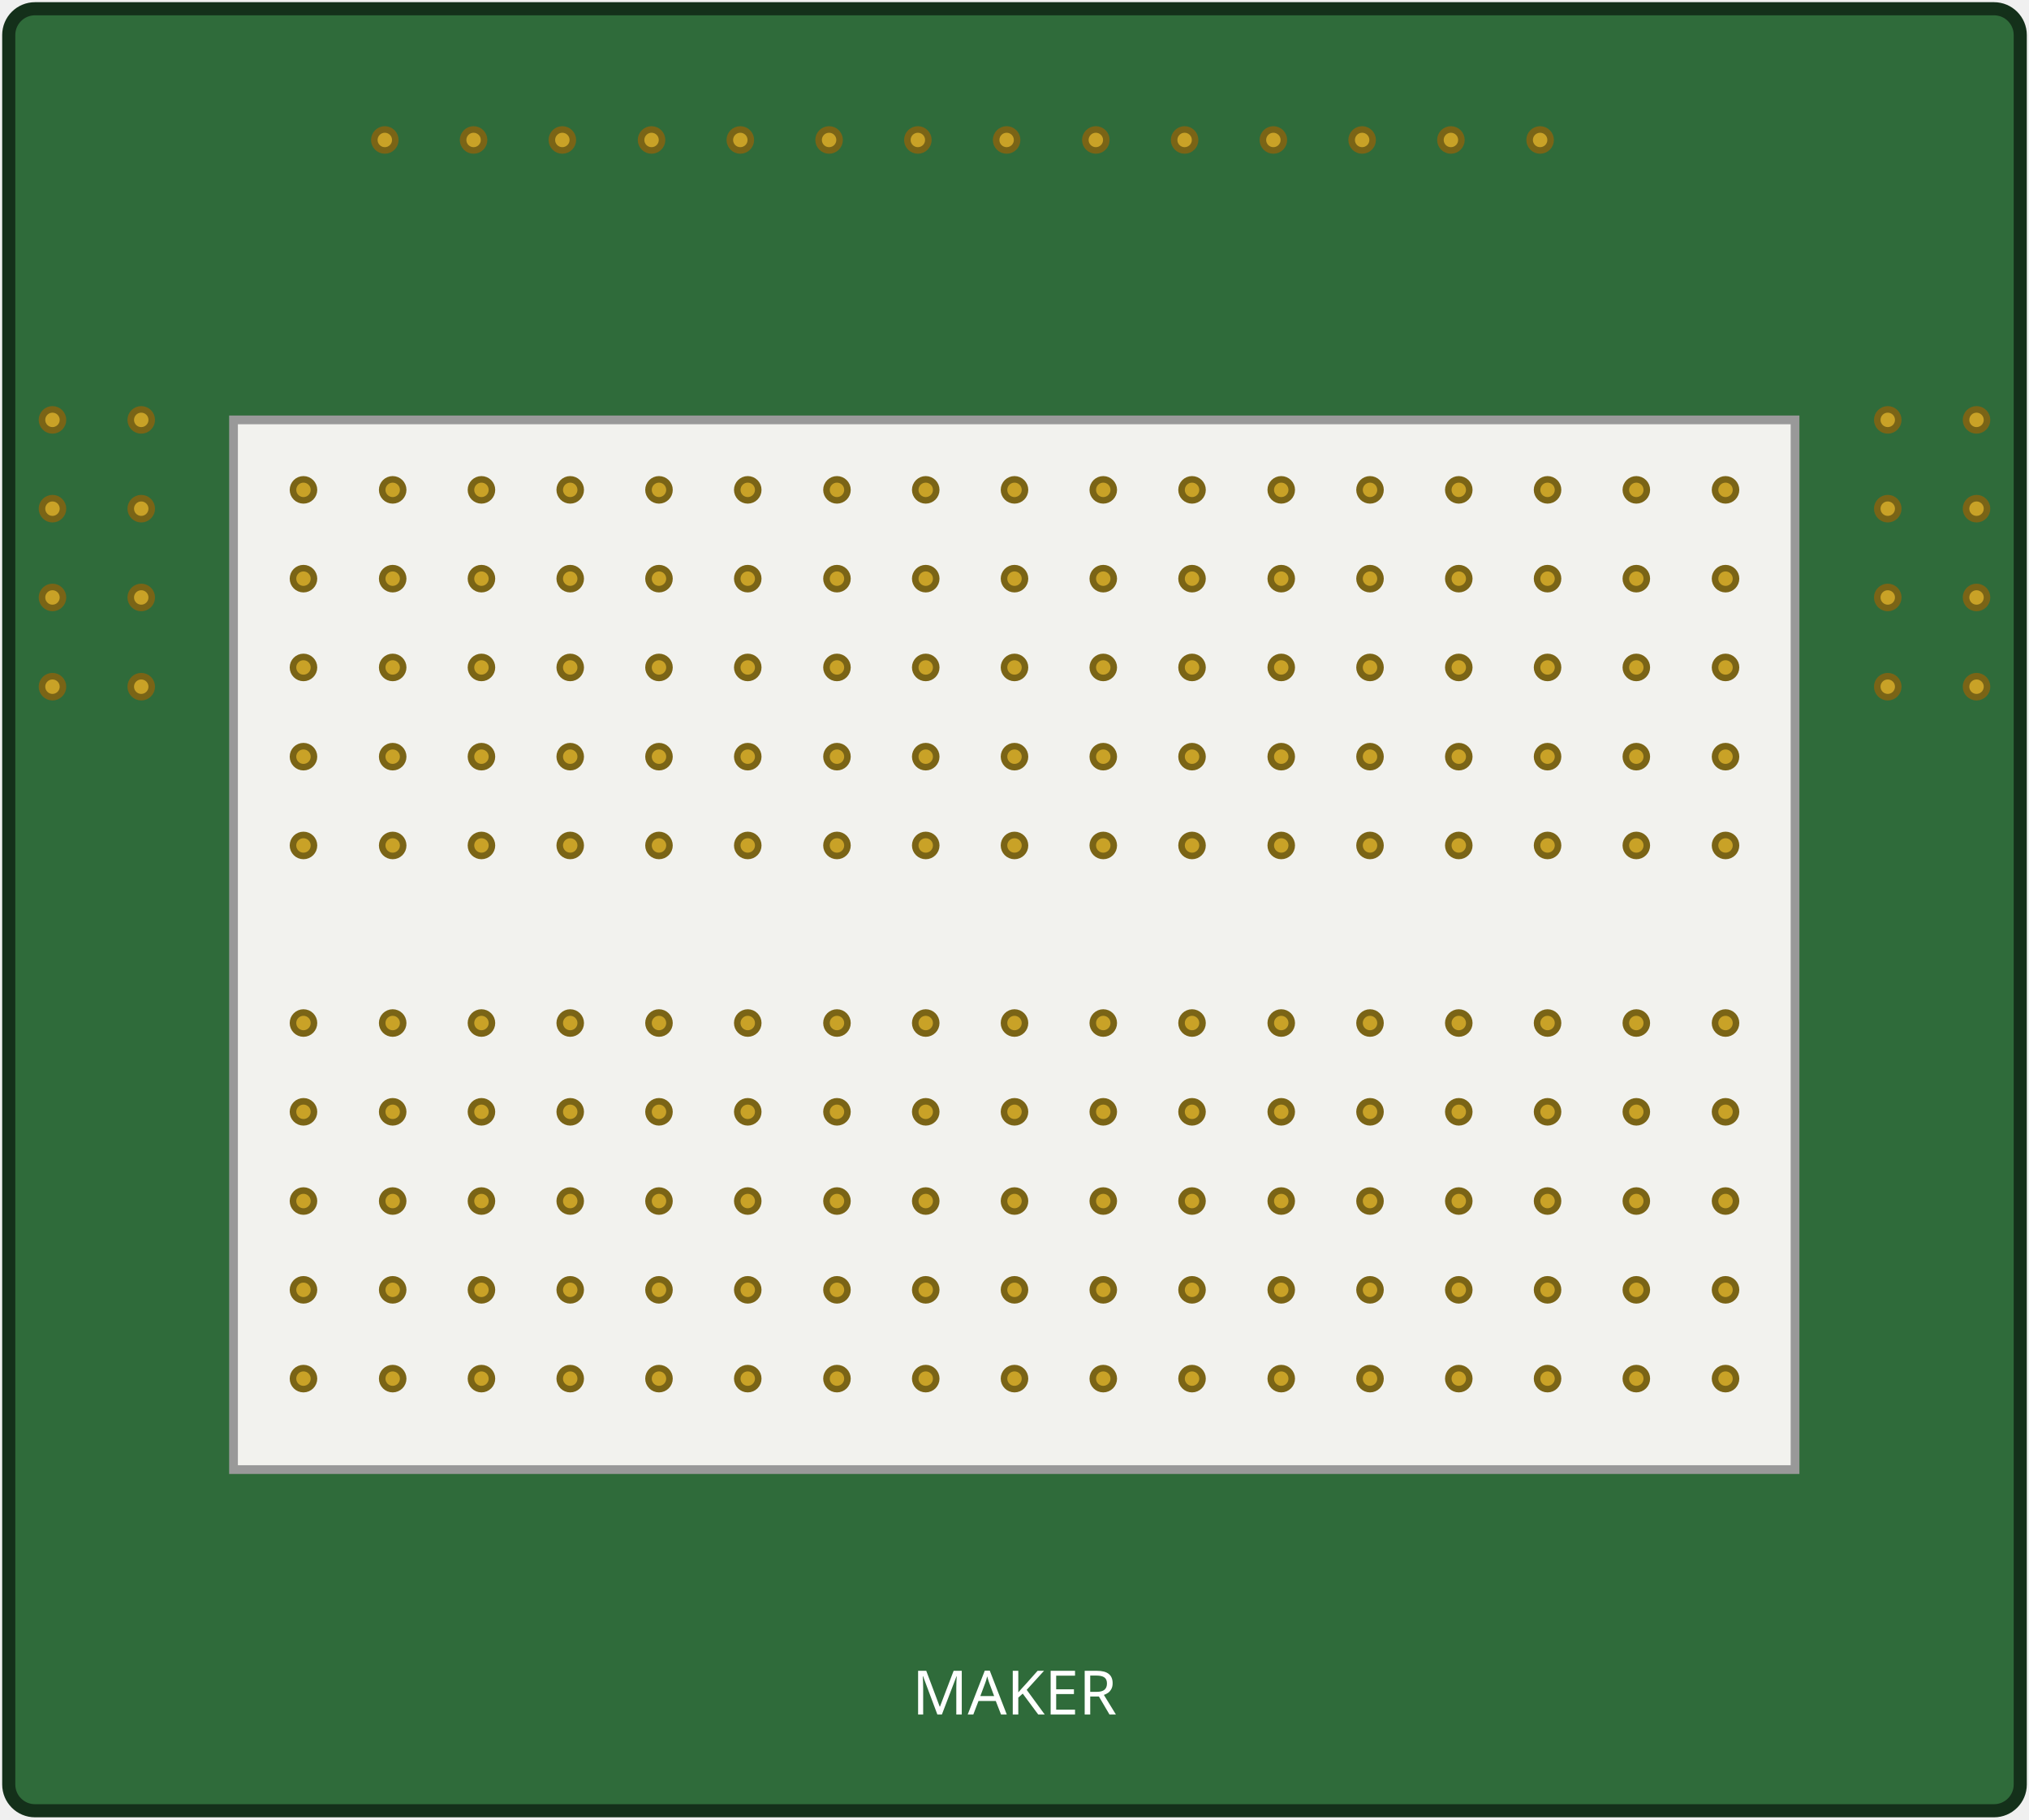
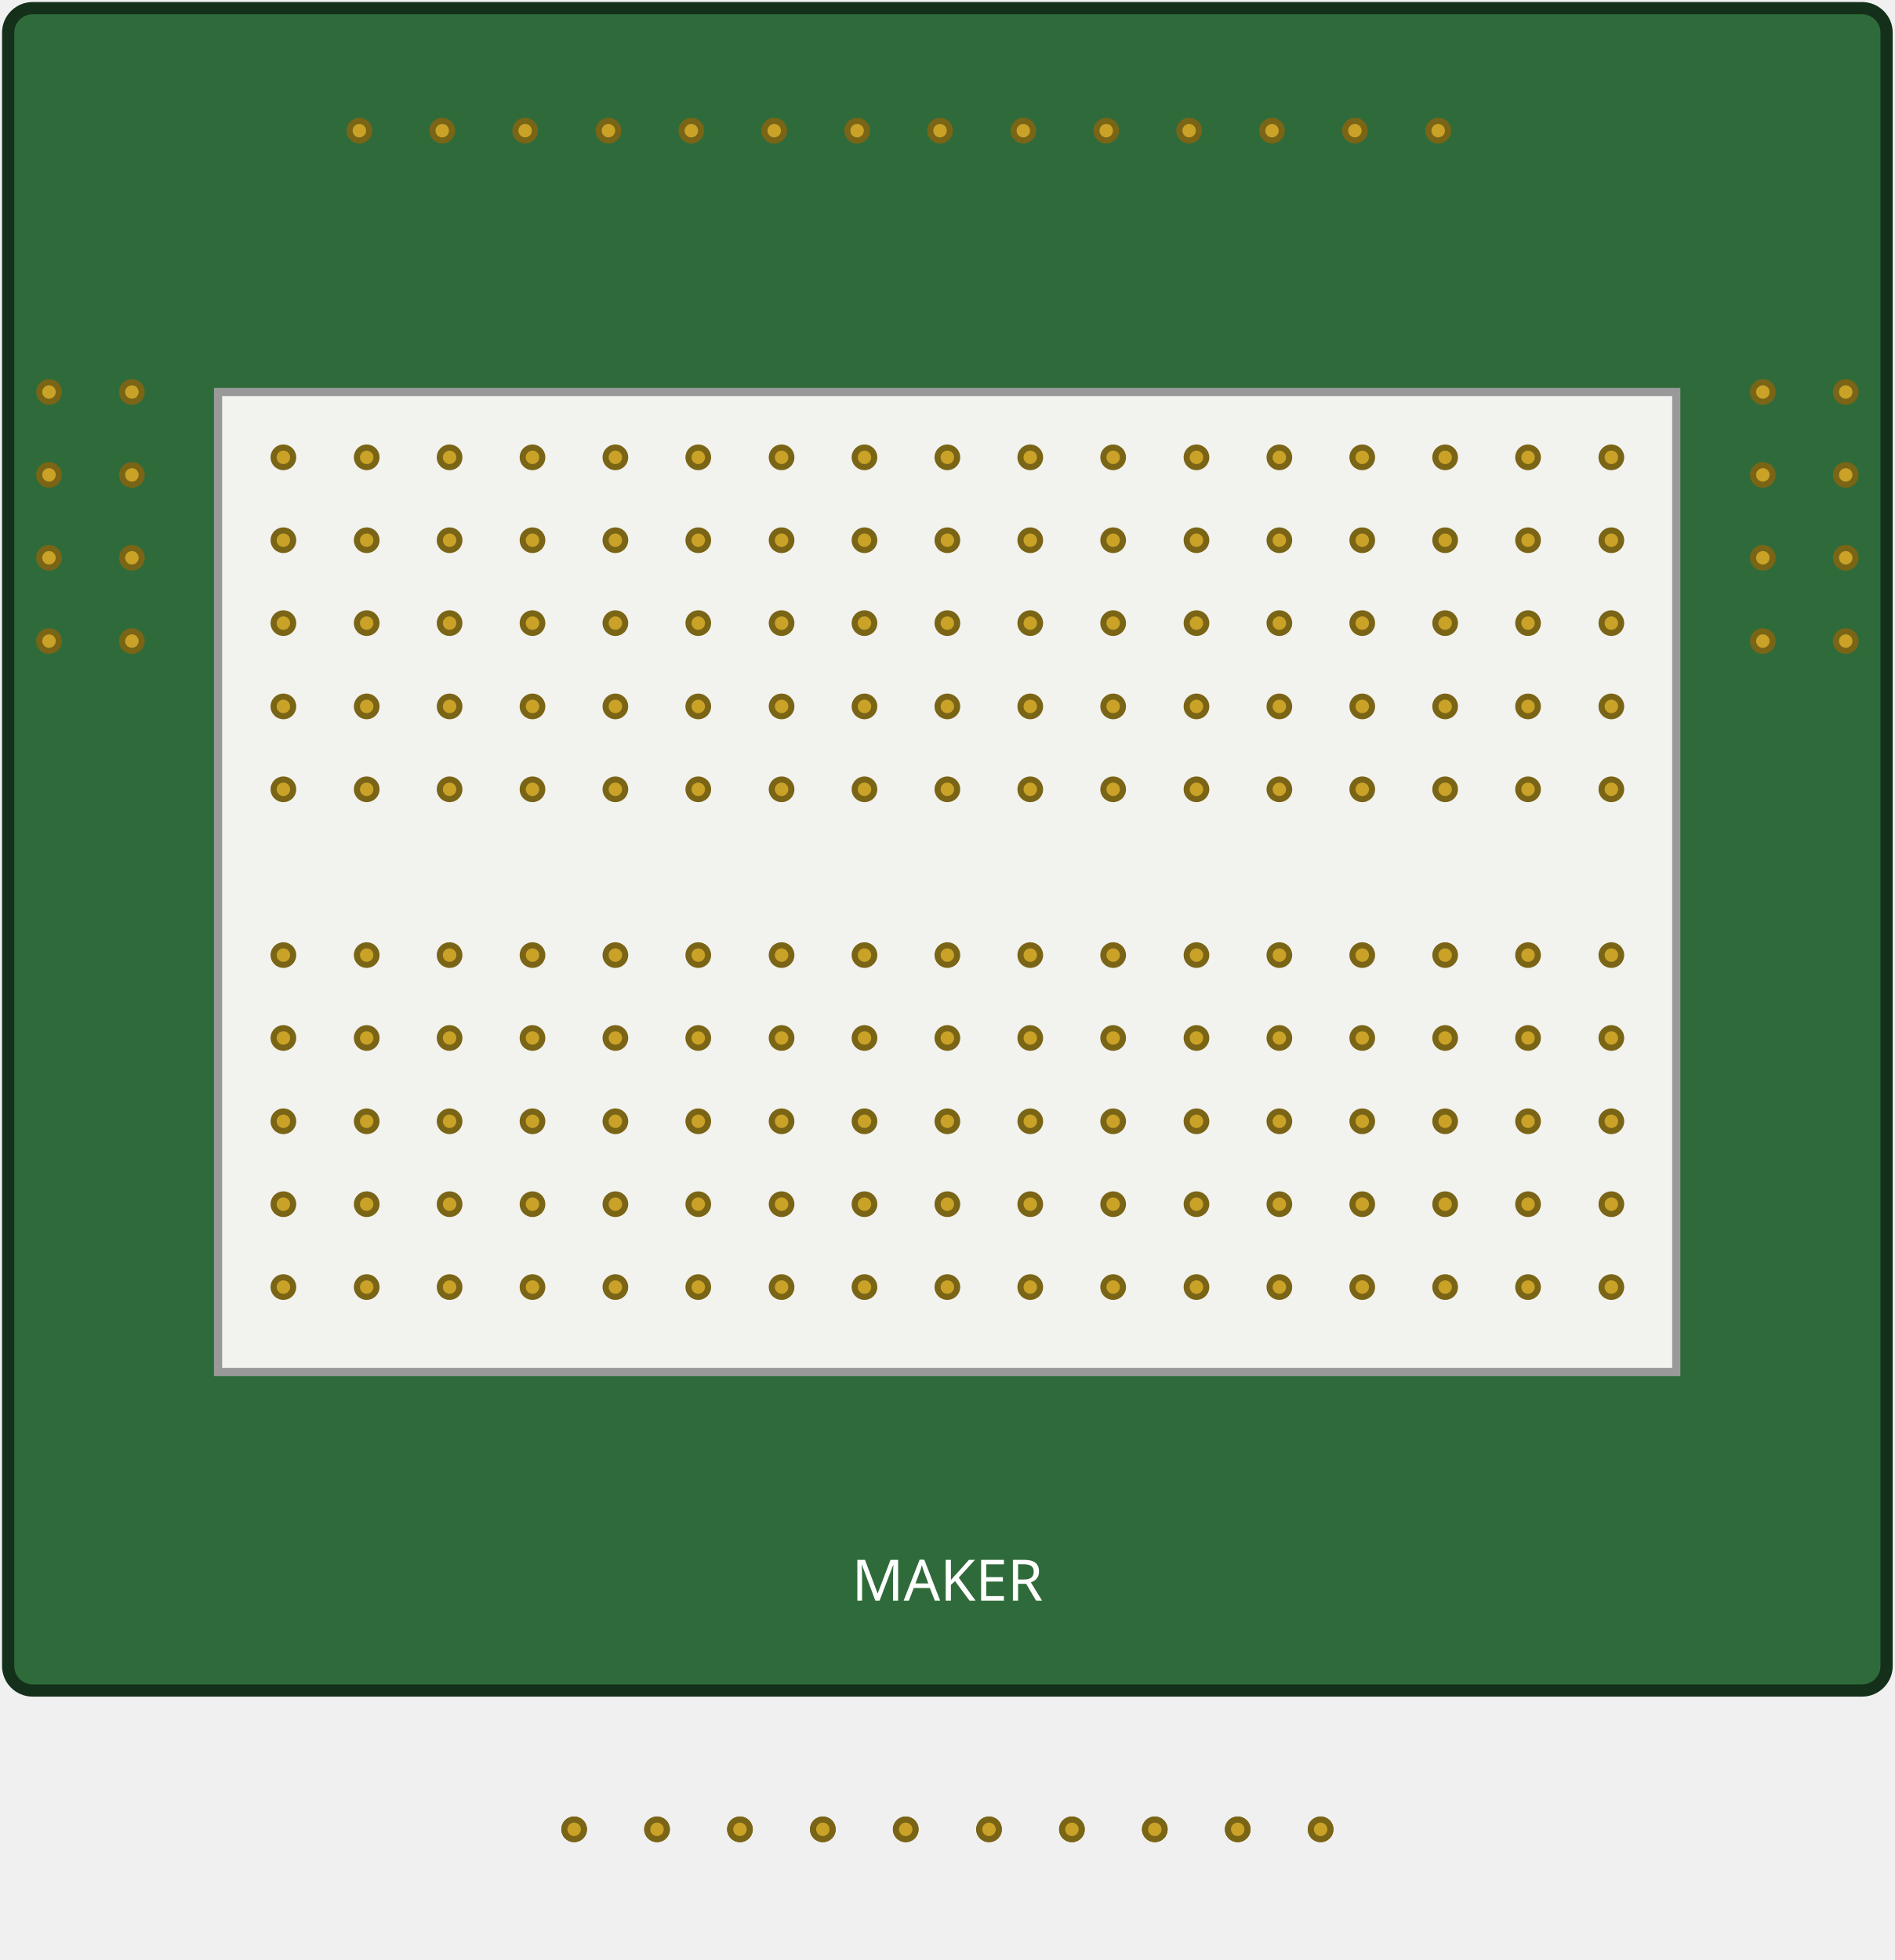
- <svg xmlns="http://www.w3.org/2000/svg" width="464" height="416" viewBox="0 0 464 416">
+ <svg xmlns="http://www.w3.org/2000/svg" width="464" height="480" viewBox="0 0 464 480">
  <rect x="2" y="2" width="460" height="412" rx="6" fill="#2f6b3a" stroke="#14301a" stroke-width="3" />
  <rect x="53.4" y="96" width="357.1" height="240" fill="#f2f2ee" stroke="#999" stroke-width="2" />
  <text x="232" y="392" text-anchor="middle" font-family="sans-serif" font-size="14" fill="#fff">MAKER</text>
  <circle cx="88" cy="32" r="2.4" fill="#c9a227" stroke="#7a6416" stroke-width="1.5" />
  <circle cx="108.3" cy="32" r="2.4" fill="#c9a227" stroke="#7a6416" stroke-width="1.5" />
  <circle cx="128.6" cy="32" r="2.4" fill="#c9a227" stroke="#7a6416" stroke-width="1.5" />
  <circle cx="149" cy="32" r="2.4" fill="#c9a227" stroke="#7a6416" stroke-width="1.5" />
  <circle cx="169.3" cy="32" r="2.4" fill="#c9a227" stroke="#7a6416" stroke-width="1.5" />
  <circle cx="189.6" cy="32" r="2.4" fill="#c9a227" stroke="#7a6416" stroke-width="1.5" />
  <circle cx="209.9" cy="32" r="2.4" fill="#c9a227" stroke="#7a6416" stroke-width="1.5" />
  <circle cx="230.2" cy="32" r="2.4" fill="#c9a227" stroke="#7a6416" stroke-width="1.5" />
  <circle cx="250.6" cy="32" r="2.4" fill="#c9a227" stroke="#7a6416" stroke-width="1.5" />
  <circle cx="270.9" cy="32" r="2.4" fill="#c9a227" stroke="#7a6416" stroke-width="1.5" />
  <circle cx="291.2" cy="32" r="2.4" fill="#c9a227" stroke="#7a6416" stroke-width="1.5" />
  <circle cx="311.5" cy="32" r="2.4" fill="#c9a227" stroke="#7a6416" stroke-width="1.5" />
  <circle cx="331.8" cy="32" r="2.4" fill="#c9a227" stroke="#7a6416" stroke-width="1.5" />
  <circle cx="352.2" cy="32" r="2.4" fill="#c9a227" stroke="#7a6416" stroke-width="1.5" />
  <circle cx="12" cy="96" r="2.4" fill="#c9a227" stroke="#7a6416" stroke-width="1.5" />
  <circle cx="12" cy="116.3" r="2.4" fill="#c9a227" stroke="#7a6416" stroke-width="1.5" />
  <circle cx="12" cy="136.6" r="2.4" fill="#c9a227" stroke="#7a6416" stroke-width="1.5" />
  <circle cx="12" cy="157" r="2.4" fill="#c9a227" stroke="#7a6416" stroke-width="1.5" />
  <circle cx="32.3" cy="96" r="2.4" fill="#c9a227" stroke="#7a6416" stroke-width="1.5" />
  <circle cx="32.3" cy="116.3" r="2.4" fill="#c9a227" stroke="#7a6416" stroke-width="1.5" />
  <circle cx="32.3" cy="136.6" r="2.4" fill="#c9a227" stroke="#7a6416" stroke-width="1.5" />
  <circle cx="32.3" cy="157" r="2.4" fill="#c9a227" stroke="#7a6416" stroke-width="1.5" />
  <circle cx="431.7" cy="96" r="2.4" fill="#c9a227" stroke="#7a6416" stroke-width="1.5" />
  <circle cx="431.7" cy="116.3" r="2.4" fill="#c9a227" stroke="#7a6416" stroke-width="1.5" />
  <circle cx="431.7" cy="136.6" r="2.4" fill="#c9a227" stroke="#7a6416" stroke-width="1.5" />
  <circle cx="431.7" cy="157" r="2.4" fill="#c9a227" stroke="#7a6416" stroke-width="1.5" />
  <circle cx="452" cy="96" r="2.4" fill="#c9a227" stroke="#7a6416" stroke-width="1.5" />
  <circle cx="452" cy="116.3" r="2.4" fill="#c9a227" stroke="#7a6416" stroke-width="1.5" />
  <circle cx="452" cy="136.6" r="2.4" fill="#c9a227" stroke="#7a6416" stroke-width="1.5" />
  <circle cx="452" cy="157" r="2.4" fill="#c9a227" stroke="#7a6416" stroke-width="1.5" />
  <circle cx="69.4" cy="112" r="2.4" fill="#c9a227" stroke="#7a6416" stroke-width="1.5" />
  <circle cx="69.4" cy="132.3" r="2.4" fill="#c9a227" stroke="#7a6416" stroke-width="1.5" />
  <circle cx="69.4" cy="152.6" r="2.4" fill="#c9a227" stroke="#7a6416" stroke-width="1.5" />
  <circle cx="69.4" cy="173" r="2.4" fill="#c9a227" stroke="#7a6416" stroke-width="1.5" />
  <circle cx="69.4" cy="193.3" r="2.4" fill="#c9a227" stroke="#7a6416" stroke-width="1.5" />
  <circle cx="69.4" cy="233.9" r="2.4" fill="#c9a227" stroke="#7a6416" stroke-width="1.5" />
  <circle cx="69.4" cy="254.2" r="2.4" fill="#c9a227" stroke="#7a6416" stroke-width="1.5" />
  <circle cx="69.4" cy="274.6" r="2.4" fill="#c9a227" stroke="#7a6416" stroke-width="1.5" />
  <circle cx="69.4" cy="294.9" r="2.4" fill="#c9a227" stroke="#7a6416" stroke-width="1.5" />
  <circle cx="69.4" cy="315.2" r="2.4" fill="#c9a227" stroke="#7a6416" stroke-width="1.5" />
  <circle cx="89.8" cy="112" r="2.4" fill="#c9a227" stroke="#7a6416" stroke-width="1.5" />
  <circle cx="89.8" cy="132.3" r="2.4" fill="#c9a227" stroke="#7a6416" stroke-width="1.5" />
  <circle cx="89.8" cy="152.6" r="2.4" fill="#c9a227" stroke="#7a6416" stroke-width="1.5" />
  <circle cx="89.8" cy="173" r="2.4" fill="#c9a227" stroke="#7a6416" stroke-width="1.5" />
  <circle cx="89.8" cy="193.3" r="2.4" fill="#c9a227" stroke="#7a6416" stroke-width="1.5" />
  <circle cx="89.8" cy="233.9" r="2.4" fill="#c9a227" stroke="#7a6416" stroke-width="1.5" />
  <circle cx="89.8" cy="254.2" r="2.4" fill="#c9a227" stroke="#7a6416" stroke-width="1.5" />
  <circle cx="89.8" cy="274.6" r="2.4" fill="#c9a227" stroke="#7a6416" stroke-width="1.5" />
  <circle cx="89.8" cy="294.9" r="2.4" fill="#c9a227" stroke="#7a6416" stroke-width="1.5" />
  <circle cx="89.8" cy="315.2" r="2.4" fill="#c9a227" stroke="#7a6416" stroke-width="1.5" />
  <circle cx="110.1" cy="112" r="2.4" fill="#c9a227" stroke="#7a6416" stroke-width="1.5" />
  <circle cx="110.1" cy="132.3" r="2.4" fill="#c9a227" stroke="#7a6416" stroke-width="1.5" />
  <circle cx="110.1" cy="152.6" r="2.4" fill="#c9a227" stroke="#7a6416" stroke-width="1.5" />
  <circle cx="110.1" cy="173" r="2.4" fill="#c9a227" stroke="#7a6416" stroke-width="1.5" />
  <circle cx="110.1" cy="193.3" r="2.4" fill="#c9a227" stroke="#7a6416" stroke-width="1.5" />
  <circle cx="110.1" cy="233.9" r="2.4" fill="#c9a227" stroke="#7a6416" stroke-width="1.5" />
  <circle cx="110.1" cy="254.2" r="2.4" fill="#c9a227" stroke="#7a6416" stroke-width="1.5" />
  <circle cx="110.1" cy="274.6" r="2.4" fill="#c9a227" stroke="#7a6416" stroke-width="1.5" />
  <circle cx="110.1" cy="294.9" r="2.4" fill="#c9a227" stroke="#7a6416" stroke-width="1.5" />
  <circle cx="110.1" cy="315.2" r="2.4" fill="#c9a227" stroke="#7a6416" stroke-width="1.5" />
  <circle cx="130.4" cy="112" r="2.4" fill="#c9a227" stroke="#7a6416" stroke-width="1.5" />
  <circle cx="130.4" cy="132.3" r="2.4" fill="#c9a227" stroke="#7a6416" stroke-width="1.5" />
  <circle cx="130.4" cy="152.6" r="2.4" fill="#c9a227" stroke="#7a6416" stroke-width="1.5" />
  <circle cx="130.4" cy="173" r="2.4" fill="#c9a227" stroke="#7a6416" stroke-width="1.5" />
  <circle cx="130.4" cy="193.3" r="2.4" fill="#c9a227" stroke="#7a6416" stroke-width="1.5" />
  <circle cx="130.4" cy="233.9" r="2.4" fill="#c9a227" stroke="#7a6416" stroke-width="1.5" />
  <circle cx="130.4" cy="254.2" r="2.4" fill="#c9a227" stroke="#7a6416" stroke-width="1.5" />
  <circle cx="130.4" cy="274.6" r="2.4" fill="#c9a227" stroke="#7a6416" stroke-width="1.5" />
  <circle cx="130.4" cy="294.9" r="2.4" fill="#c9a227" stroke="#7a6416" stroke-width="1.5" />
  <circle cx="130.4" cy="315.2" r="2.4" fill="#c9a227" stroke="#7a6416" stroke-width="1.5" />
  <circle cx="150.7" cy="112" r="2.4" fill="#c9a227" stroke="#7a6416" stroke-width="1.5" />
  <circle cx="150.7" cy="132.3" r="2.4" fill="#c9a227" stroke="#7a6416" stroke-width="1.5" />
  <circle cx="150.7" cy="152.6" r="2.4" fill="#c9a227" stroke="#7a6416" stroke-width="1.5" />
  <circle cx="150.7" cy="173" r="2.4" fill="#c9a227" stroke="#7a6416" stroke-width="1.5" />
  <circle cx="150.7" cy="193.3" r="2.4" fill="#c9a227" stroke="#7a6416" stroke-width="1.5" />
  <circle cx="150.7" cy="233.9" r="2.4" fill="#c9a227" stroke="#7a6416" stroke-width="1.5" />
  <circle cx="150.7" cy="254.2" r="2.4" fill="#c9a227" stroke="#7a6416" stroke-width="1.5" />
  <circle cx="150.7" cy="274.6" r="2.4" fill="#c9a227" stroke="#7a6416" stroke-width="1.5" />
  <circle cx="150.7" cy="294.9" r="2.4" fill="#c9a227" stroke="#7a6416" stroke-width="1.5" />
  <circle cx="150.7" cy="315.2" r="2.4" fill="#c9a227" stroke="#7a6416" stroke-width="1.5" />
  <circle cx="171" cy="112" r="2.4" fill="#c9a227" stroke="#7a6416" stroke-width="1.5" />
  <circle cx="171" cy="132.3" r="2.4" fill="#c9a227" stroke="#7a6416" stroke-width="1.5" />
  <circle cx="171" cy="152.6" r="2.4" fill="#c9a227" stroke="#7a6416" stroke-width="1.5" />
  <circle cx="171" cy="173" r="2.4" fill="#c9a227" stroke="#7a6416" stroke-width="1.5" />
  <circle cx="171" cy="193.3" r="2.4" fill="#c9a227" stroke="#7a6416" stroke-width="1.5" />
  <circle cx="171" cy="233.9" r="2.4" fill="#c9a227" stroke="#7a6416" stroke-width="1.5" />
  <circle cx="171" cy="254.2" r="2.4" fill="#c9a227" stroke="#7a6416" stroke-width="1.5" />
  <circle cx="171" cy="274.6" r="2.4" fill="#c9a227" stroke="#7a6416" stroke-width="1.5" />
  <circle cx="171" cy="294.9" r="2.4" fill="#c9a227" stroke="#7a6416" stroke-width="1.5" />
  <circle cx="171" cy="315.2" r="2.4" fill="#c9a227" stroke="#7a6416" stroke-width="1.5" />
  <circle cx="191.4" cy="112" r="2.4" fill="#c9a227" stroke="#7a6416" stroke-width="1.5" />
  <circle cx="191.4" cy="132.3" r="2.4" fill="#c9a227" stroke="#7a6416" stroke-width="1.5" />
  <circle cx="191.4" cy="152.6" r="2.4" fill="#c9a227" stroke="#7a6416" stroke-width="1.5" />
  <circle cx="191.4" cy="173" r="2.4" fill="#c9a227" stroke="#7a6416" stroke-width="1.5" />
  <circle cx="191.4" cy="193.3" r="2.4" fill="#c9a227" stroke="#7a6416" stroke-width="1.5" />
  <circle cx="191.4" cy="233.9" r="2.4" fill="#c9a227" stroke="#7a6416" stroke-width="1.5" />
  <circle cx="191.4" cy="254.2" r="2.4" fill="#c9a227" stroke="#7a6416" stroke-width="1.5" />
  <circle cx="191.4" cy="274.6" r="2.4" fill="#c9a227" stroke="#7a6416" stroke-width="1.5" />
  <circle cx="191.4" cy="294.9" r="2.4" fill="#c9a227" stroke="#7a6416" stroke-width="1.5" />
  <circle cx="191.4" cy="315.2" r="2.4" fill="#c9a227" stroke="#7a6416" stroke-width="1.5" />
  <circle cx="211.7" cy="112" r="2.4" fill="#c9a227" stroke="#7a6416" stroke-width="1.5" />
  <circle cx="211.7" cy="132.3" r="2.4" fill="#c9a227" stroke="#7a6416" stroke-width="1.5" />
  <circle cx="211.7" cy="152.6" r="2.4" fill="#c9a227" stroke="#7a6416" stroke-width="1.5" />
  <circle cx="211.7" cy="173" r="2.4" fill="#c9a227" stroke="#7a6416" stroke-width="1.5" />
  <circle cx="211.7" cy="193.3" r="2.4" fill="#c9a227" stroke="#7a6416" stroke-width="1.5" />
  <circle cx="211.7" cy="233.9" r="2.4" fill="#c9a227" stroke="#7a6416" stroke-width="1.5" />
  <circle cx="211.7" cy="254.2" r="2.4" fill="#c9a227" stroke="#7a6416" stroke-width="1.5" />
  <circle cx="211.7" cy="274.6" r="2.4" fill="#c9a227" stroke="#7a6416" stroke-width="1.5" />
  <circle cx="211.7" cy="294.9" r="2.4" fill="#c9a227" stroke="#7a6416" stroke-width="1.5" />
  <circle cx="211.7" cy="315.2" r="2.4" fill="#c9a227" stroke="#7a6416" stroke-width="1.5" />
  <circle cx="232" cy="112" r="2.4" fill="#c9a227" stroke="#7a6416" stroke-width="1.5" />
  <circle cx="232" cy="132.3" r="2.4" fill="#c9a227" stroke="#7a6416" stroke-width="1.5" />
  <circle cx="232" cy="152.6" r="2.4" fill="#c9a227" stroke="#7a6416" stroke-width="1.5" />
  <circle cx="232" cy="173" r="2.4" fill="#c9a227" stroke="#7a6416" stroke-width="1.5" />
  <circle cx="232" cy="193.3" r="2.4" fill="#c9a227" stroke="#7a6416" stroke-width="1.5" />
  <circle cx="232" cy="233.9" r="2.4" fill="#c9a227" stroke="#7a6416" stroke-width="1.5" />
  <circle cx="232" cy="254.2" r="2.4" fill="#c9a227" stroke="#7a6416" stroke-width="1.5" />
  <circle cx="232" cy="274.6" r="2.4" fill="#c9a227" stroke="#7a6416" stroke-width="1.5" />
  <circle cx="232" cy="294.9" r="2.4" fill="#c9a227" stroke="#7a6416" stroke-width="1.5" />
  <circle cx="232" cy="315.2" r="2.4" fill="#c9a227" stroke="#7a6416" stroke-width="1.5" />
  <circle cx="252.3" cy="112" r="2.4" fill="#c9a227" stroke="#7a6416" stroke-width="1.5" />
  <circle cx="252.3" cy="132.3" r="2.4" fill="#c9a227" stroke="#7a6416" stroke-width="1.5" />
  <circle cx="252.3" cy="152.6" r="2.4" fill="#c9a227" stroke="#7a6416" stroke-width="1.5" />
  <circle cx="252.3" cy="173" r="2.4" fill="#c9a227" stroke="#7a6416" stroke-width="1.5" />
  <circle cx="252.3" cy="193.3" r="2.4" fill="#c9a227" stroke="#7a6416" stroke-width="1.5" />
  <circle cx="252.3" cy="233.9" r="2.4" fill="#c9a227" stroke="#7a6416" stroke-width="1.5" />
  <circle cx="252.3" cy="254.2" r="2.4" fill="#c9a227" stroke="#7a6416" stroke-width="1.5" />
  <circle cx="252.3" cy="274.6" r="2.4" fill="#c9a227" stroke="#7a6416" stroke-width="1.5" />
  <circle cx="252.3" cy="294.9" r="2.4" fill="#c9a227" stroke="#7a6416" stroke-width="1.5" />
  <circle cx="252.3" cy="315.2" r="2.4" fill="#c9a227" stroke="#7a6416" stroke-width="1.5" />
  <circle cx="272.6" cy="112" r="2.4" fill="#c9a227" stroke="#7a6416" stroke-width="1.5" />
  <circle cx="272.6" cy="132.3" r="2.4" fill="#c9a227" stroke="#7a6416" stroke-width="1.5" />
  <circle cx="272.6" cy="152.6" r="2.4" fill="#c9a227" stroke="#7a6416" stroke-width="1.5" />
  <circle cx="272.6" cy="173" r="2.4" fill="#c9a227" stroke="#7a6416" stroke-width="1.5" />
  <circle cx="272.6" cy="193.3" r="2.4" fill="#c9a227" stroke="#7a6416" stroke-width="1.5" />
  <circle cx="272.6" cy="233.9" r="2.4" fill="#c9a227" stroke="#7a6416" stroke-width="1.5" />
  <circle cx="272.6" cy="254.2" r="2.4" fill="#c9a227" stroke="#7a6416" stroke-width="1.5" />
  <circle cx="272.6" cy="274.6" r="2.4" fill="#c9a227" stroke="#7a6416" stroke-width="1.5" />
  <circle cx="272.6" cy="294.9" r="2.4" fill="#c9a227" stroke="#7a6416" stroke-width="1.5" />
  <circle cx="272.6" cy="315.2" r="2.4" fill="#c9a227" stroke="#7a6416" stroke-width="1.5" />
  <circle cx="293" cy="112" r="2.4" fill="#c9a227" stroke="#7a6416" stroke-width="1.5" />
  <circle cx="293" cy="132.3" r="2.4" fill="#c9a227" stroke="#7a6416" stroke-width="1.5" />
  <circle cx="293" cy="152.6" r="2.4" fill="#c9a227" stroke="#7a6416" stroke-width="1.5" />
  <circle cx="293" cy="173" r="2.4" fill="#c9a227" stroke="#7a6416" stroke-width="1.5" />
  <circle cx="293" cy="193.3" r="2.4" fill="#c9a227" stroke="#7a6416" stroke-width="1.5" />
  <circle cx="293" cy="233.9" r="2.4" fill="#c9a227" stroke="#7a6416" stroke-width="1.5" />
  <circle cx="293" cy="254.2" r="2.4" fill="#c9a227" stroke="#7a6416" stroke-width="1.5" />
  <circle cx="293" cy="274.6" r="2.4" fill="#c9a227" stroke="#7a6416" stroke-width="1.5" />
  <circle cx="293" cy="294.9" r="2.4" fill="#c9a227" stroke="#7a6416" stroke-width="1.5" />
  <circle cx="293" cy="315.2" r="2.4" fill="#c9a227" stroke="#7a6416" stroke-width="1.5" />
  <circle cx="313.3" cy="112" r="2.4" fill="#c9a227" stroke="#7a6416" stroke-width="1.5" />
  <circle cx="313.3" cy="132.3" r="2.4" fill="#c9a227" stroke="#7a6416" stroke-width="1.5" />
  <circle cx="313.3" cy="152.6" r="2.4" fill="#c9a227" stroke="#7a6416" stroke-width="1.5" />
  <circle cx="313.3" cy="173" r="2.4" fill="#c9a227" stroke="#7a6416" stroke-width="1.5" />
  <circle cx="313.3" cy="193.3" r="2.4" fill="#c9a227" stroke="#7a6416" stroke-width="1.5" />
  <circle cx="313.3" cy="233.9" r="2.4" fill="#c9a227" stroke="#7a6416" stroke-width="1.5" />
  <circle cx="313.3" cy="254.2" r="2.4" fill="#c9a227" stroke="#7a6416" stroke-width="1.5" />
  <circle cx="313.3" cy="274.6" r="2.4" fill="#c9a227" stroke="#7a6416" stroke-width="1.5" />
  <circle cx="313.3" cy="294.9" r="2.4" fill="#c9a227" stroke="#7a6416" stroke-width="1.5" />
  <circle cx="313.3" cy="315.2" r="2.4" fill="#c9a227" stroke="#7a6416" stroke-width="1.5" />
  <circle cx="333.6" cy="112" r="2.4" fill="#c9a227" stroke="#7a6416" stroke-width="1.5" />
  <circle cx="333.6" cy="132.3" r="2.4" fill="#c9a227" stroke="#7a6416" stroke-width="1.5" />
  <circle cx="333.6" cy="152.6" r="2.4" fill="#c9a227" stroke="#7a6416" stroke-width="1.5" />
  <circle cx="333.6" cy="173" r="2.4" fill="#c9a227" stroke="#7a6416" stroke-width="1.5" />
  <circle cx="333.6" cy="193.3" r="2.4" fill="#c9a227" stroke="#7a6416" stroke-width="1.5" />
  <circle cx="333.6" cy="233.9" r="2.4" fill="#c9a227" stroke="#7a6416" stroke-width="1.5" />
  <circle cx="333.6" cy="254.2" r="2.4" fill="#c9a227" stroke="#7a6416" stroke-width="1.5" />
  <circle cx="333.6" cy="274.6" r="2.4" fill="#c9a227" stroke="#7a6416" stroke-width="1.5" />
  <circle cx="333.6" cy="294.9" r="2.4" fill="#c9a227" stroke="#7a6416" stroke-width="1.5" />
  <circle cx="333.6" cy="315.2" r="2.4" fill="#c9a227" stroke="#7a6416" stroke-width="1.5" />
  <circle cx="353.9" cy="112" r="2.4" fill="#c9a227" stroke="#7a6416" stroke-width="1.5" />
  <circle cx="353.9" cy="132.3" r="2.4" fill="#c9a227" stroke="#7a6416" stroke-width="1.5" />
  <circle cx="353.9" cy="152.6" r="2.4" fill="#c9a227" stroke="#7a6416" stroke-width="1.5" />
  <circle cx="353.9" cy="173" r="2.4" fill="#c9a227" stroke="#7a6416" stroke-width="1.5" />
  <circle cx="353.9" cy="193.3" r="2.4" fill="#c9a227" stroke="#7a6416" stroke-width="1.5" />
  <circle cx="353.9" cy="233.9" r="2.4" fill="#c9a227" stroke="#7a6416" stroke-width="1.5" />
  <circle cx="353.9" cy="254.2" r="2.4" fill="#c9a227" stroke="#7a6416" stroke-width="1.5" />
  <circle cx="353.9" cy="274.6" r="2.4" fill="#c9a227" stroke="#7a6416" stroke-width="1.5" />
  <circle cx="353.9" cy="294.9" r="2.4" fill="#c9a227" stroke="#7a6416" stroke-width="1.5" />
  <circle cx="353.9" cy="315.2" r="2.4" fill="#c9a227" stroke="#7a6416" stroke-width="1.5" />
  <circle cx="374.2" cy="112" r="2.4" fill="#c9a227" stroke="#7a6416" stroke-width="1.5" />
  <circle cx="374.2" cy="132.3" r="2.4" fill="#c9a227" stroke="#7a6416" stroke-width="1.5" />
  <circle cx="374.2" cy="152.6" r="2.4" fill="#c9a227" stroke="#7a6416" stroke-width="1.5" />
  <circle cx="374.2" cy="173" r="2.4" fill="#c9a227" stroke="#7a6416" stroke-width="1.5" />
  <circle cx="374.2" cy="193.3" r="2.4" fill="#c9a227" stroke="#7a6416" stroke-width="1.5" />
  <circle cx="374.2" cy="233.9" r="2.4" fill="#c9a227" stroke="#7a6416" stroke-width="1.5" />
  <circle cx="374.2" cy="254.2" r="2.4" fill="#c9a227" stroke="#7a6416" stroke-width="1.5" />
  <circle cx="374.2" cy="274.6" r="2.4" fill="#c9a227" stroke="#7a6416" stroke-width="1.5" />
  <circle cx="374.2" cy="294.9" r="2.4" fill="#c9a227" stroke="#7a6416" stroke-width="1.5" />
  <circle cx="374.2" cy="315.2" r="2.4" fill="#c9a227" stroke="#7a6416" stroke-width="1.5" />
  <circle cx="394.6" cy="112" r="2.4" fill="#c9a227" stroke="#7a6416" stroke-width="1.5" />
  <circle cx="394.6" cy="132.3" r="2.4" fill="#c9a227" stroke="#7a6416" stroke-width="1.5" />
  <circle cx="394.6" cy="152.6" r="2.4" fill="#c9a227" stroke="#7a6416" stroke-width="1.5" />
  <circle cx="394.6" cy="173" r="2.4" fill="#c9a227" stroke="#7a6416" stroke-width="1.5" />
  <circle cx="394.6" cy="193.3" r="2.4" fill="#c9a227" stroke="#7a6416" stroke-width="1.5" />
  <circle cx="394.6" cy="233.9" r="2.4" fill="#c9a227" stroke="#7a6416" stroke-width="1.5" />
  <circle cx="394.6" cy="254.2" r="2.4" fill="#c9a227" stroke="#7a6416" stroke-width="1.5" />
  <circle cx="394.6" cy="274.6" r="2.4" fill="#c9a227" stroke="#7a6416" stroke-width="1.5" />
  <circle cx="394.6" cy="294.9" r="2.4" fill="#c9a227" stroke="#7a6416" stroke-width="1.5" />
  <circle cx="394.6" cy="315.2" r="2.4" fill="#c9a227" stroke="#7a6416" stroke-width="1.5" />
+   <circle cx="323.4" cy="448" r="2.4" fill="#c9a227" stroke="#7a6416" stroke-width="1.5" />
+   <circle cx="323.4" cy="448" r="2.4" fill="#c9a227" stroke="#7a6416" stroke-width="1.5" />
+   <circle cx="303.1" cy="448" r="2.4" fill="#c9a227" stroke="#7a6416" stroke-width="1.5" />
+   <circle cx="303.1" cy="448" r="2.4" fill="#c9a227" stroke="#7a6416" stroke-width="1.5" />
+   <circle cx="282.8" cy="448" r="2.4" fill="#c9a227" stroke="#7a6416" stroke-width="1.5" />
+   <circle cx="282.8" cy="448" r="2.4" fill="#c9a227" stroke="#7a6416" stroke-width="1.5" />
+   <circle cx="262.5" cy="448" r="2.4" fill="#c9a227" stroke="#7a6416" stroke-width="1.5" />
+   <circle cx="262.5" cy="448" r="2.4" fill="#c9a227" stroke="#7a6416" stroke-width="1.5" />
+   <circle cx="242.2" cy="448" r="2.4" fill="#c9a227" stroke="#7a6416" stroke-width="1.5" />
+   <circle cx="242.2" cy="448" r="2.4" fill="#c9a227" stroke="#7a6416" stroke-width="1.5" />
+   <circle cx="221.8" cy="448" r="2.4" fill="#c9a227" stroke="#7a6416" stroke-width="1.5" />
+   <circle cx="221.8" cy="448" r="2.4" fill="#c9a227" stroke="#7a6416" stroke-width="1.5" />
+   <circle cx="201.5" cy="448" r="2.4" fill="#c9a227" stroke="#7a6416" stroke-width="1.5" />
+   <circle cx="201.5" cy="448" r="2.4" fill="#c9a227" stroke="#7a6416" stroke-width="1.5" />
+   <circle cx="181.2" cy="448" r="2.4" fill="#c9a227" stroke="#7a6416" stroke-width="1.5" />
+   <circle cx="181.2" cy="448" r="2.4" fill="#c9a227" stroke="#7a6416" stroke-width="1.5" />
+   <circle cx="160.9" cy="448" r="2.4" fill="#c9a227" stroke="#7a6416" stroke-width="1.5" />
+   <circle cx="160.9" cy="448" r="2.4" fill="#c9a227" stroke="#7a6416" stroke-width="1.5" />
+   <circle cx="140.6" cy="448" r="2.4" fill="#c9a227" stroke="#7a6416" stroke-width="1.5" />
+   <circle cx="140.6" cy="448" r="2.4" fill="#c9a227" stroke="#7a6416" stroke-width="1.5" />
</svg>
